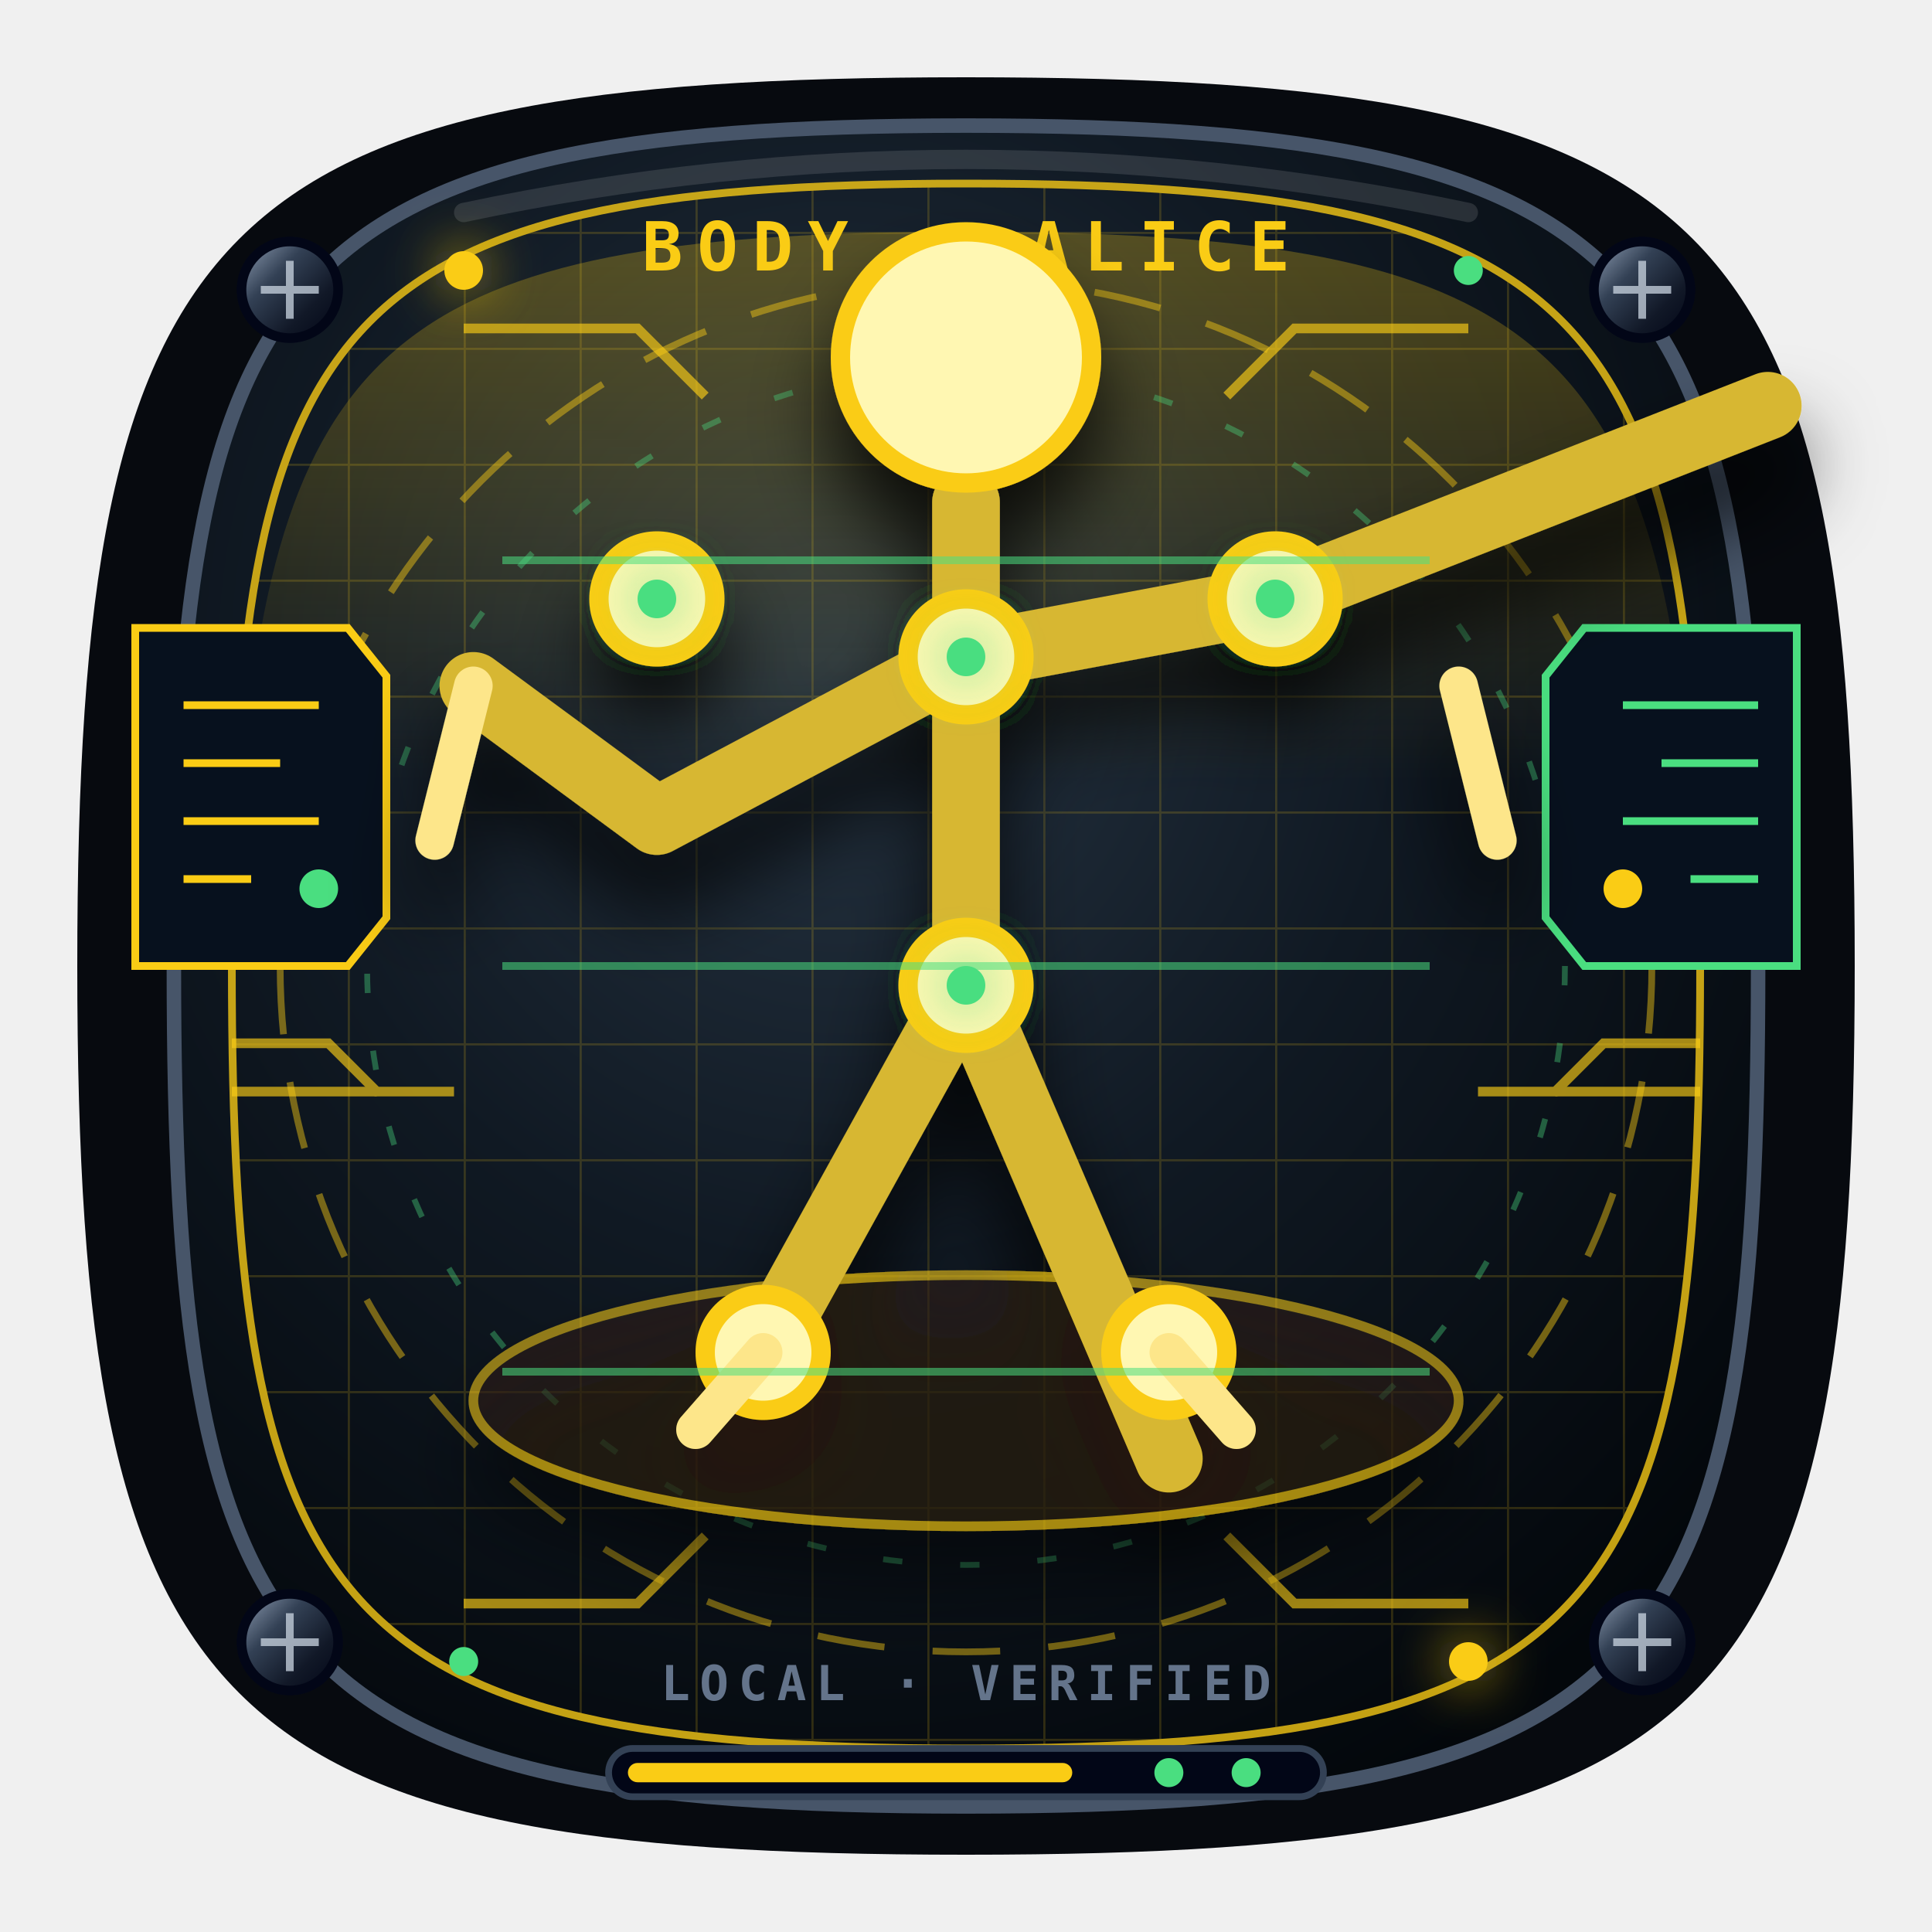
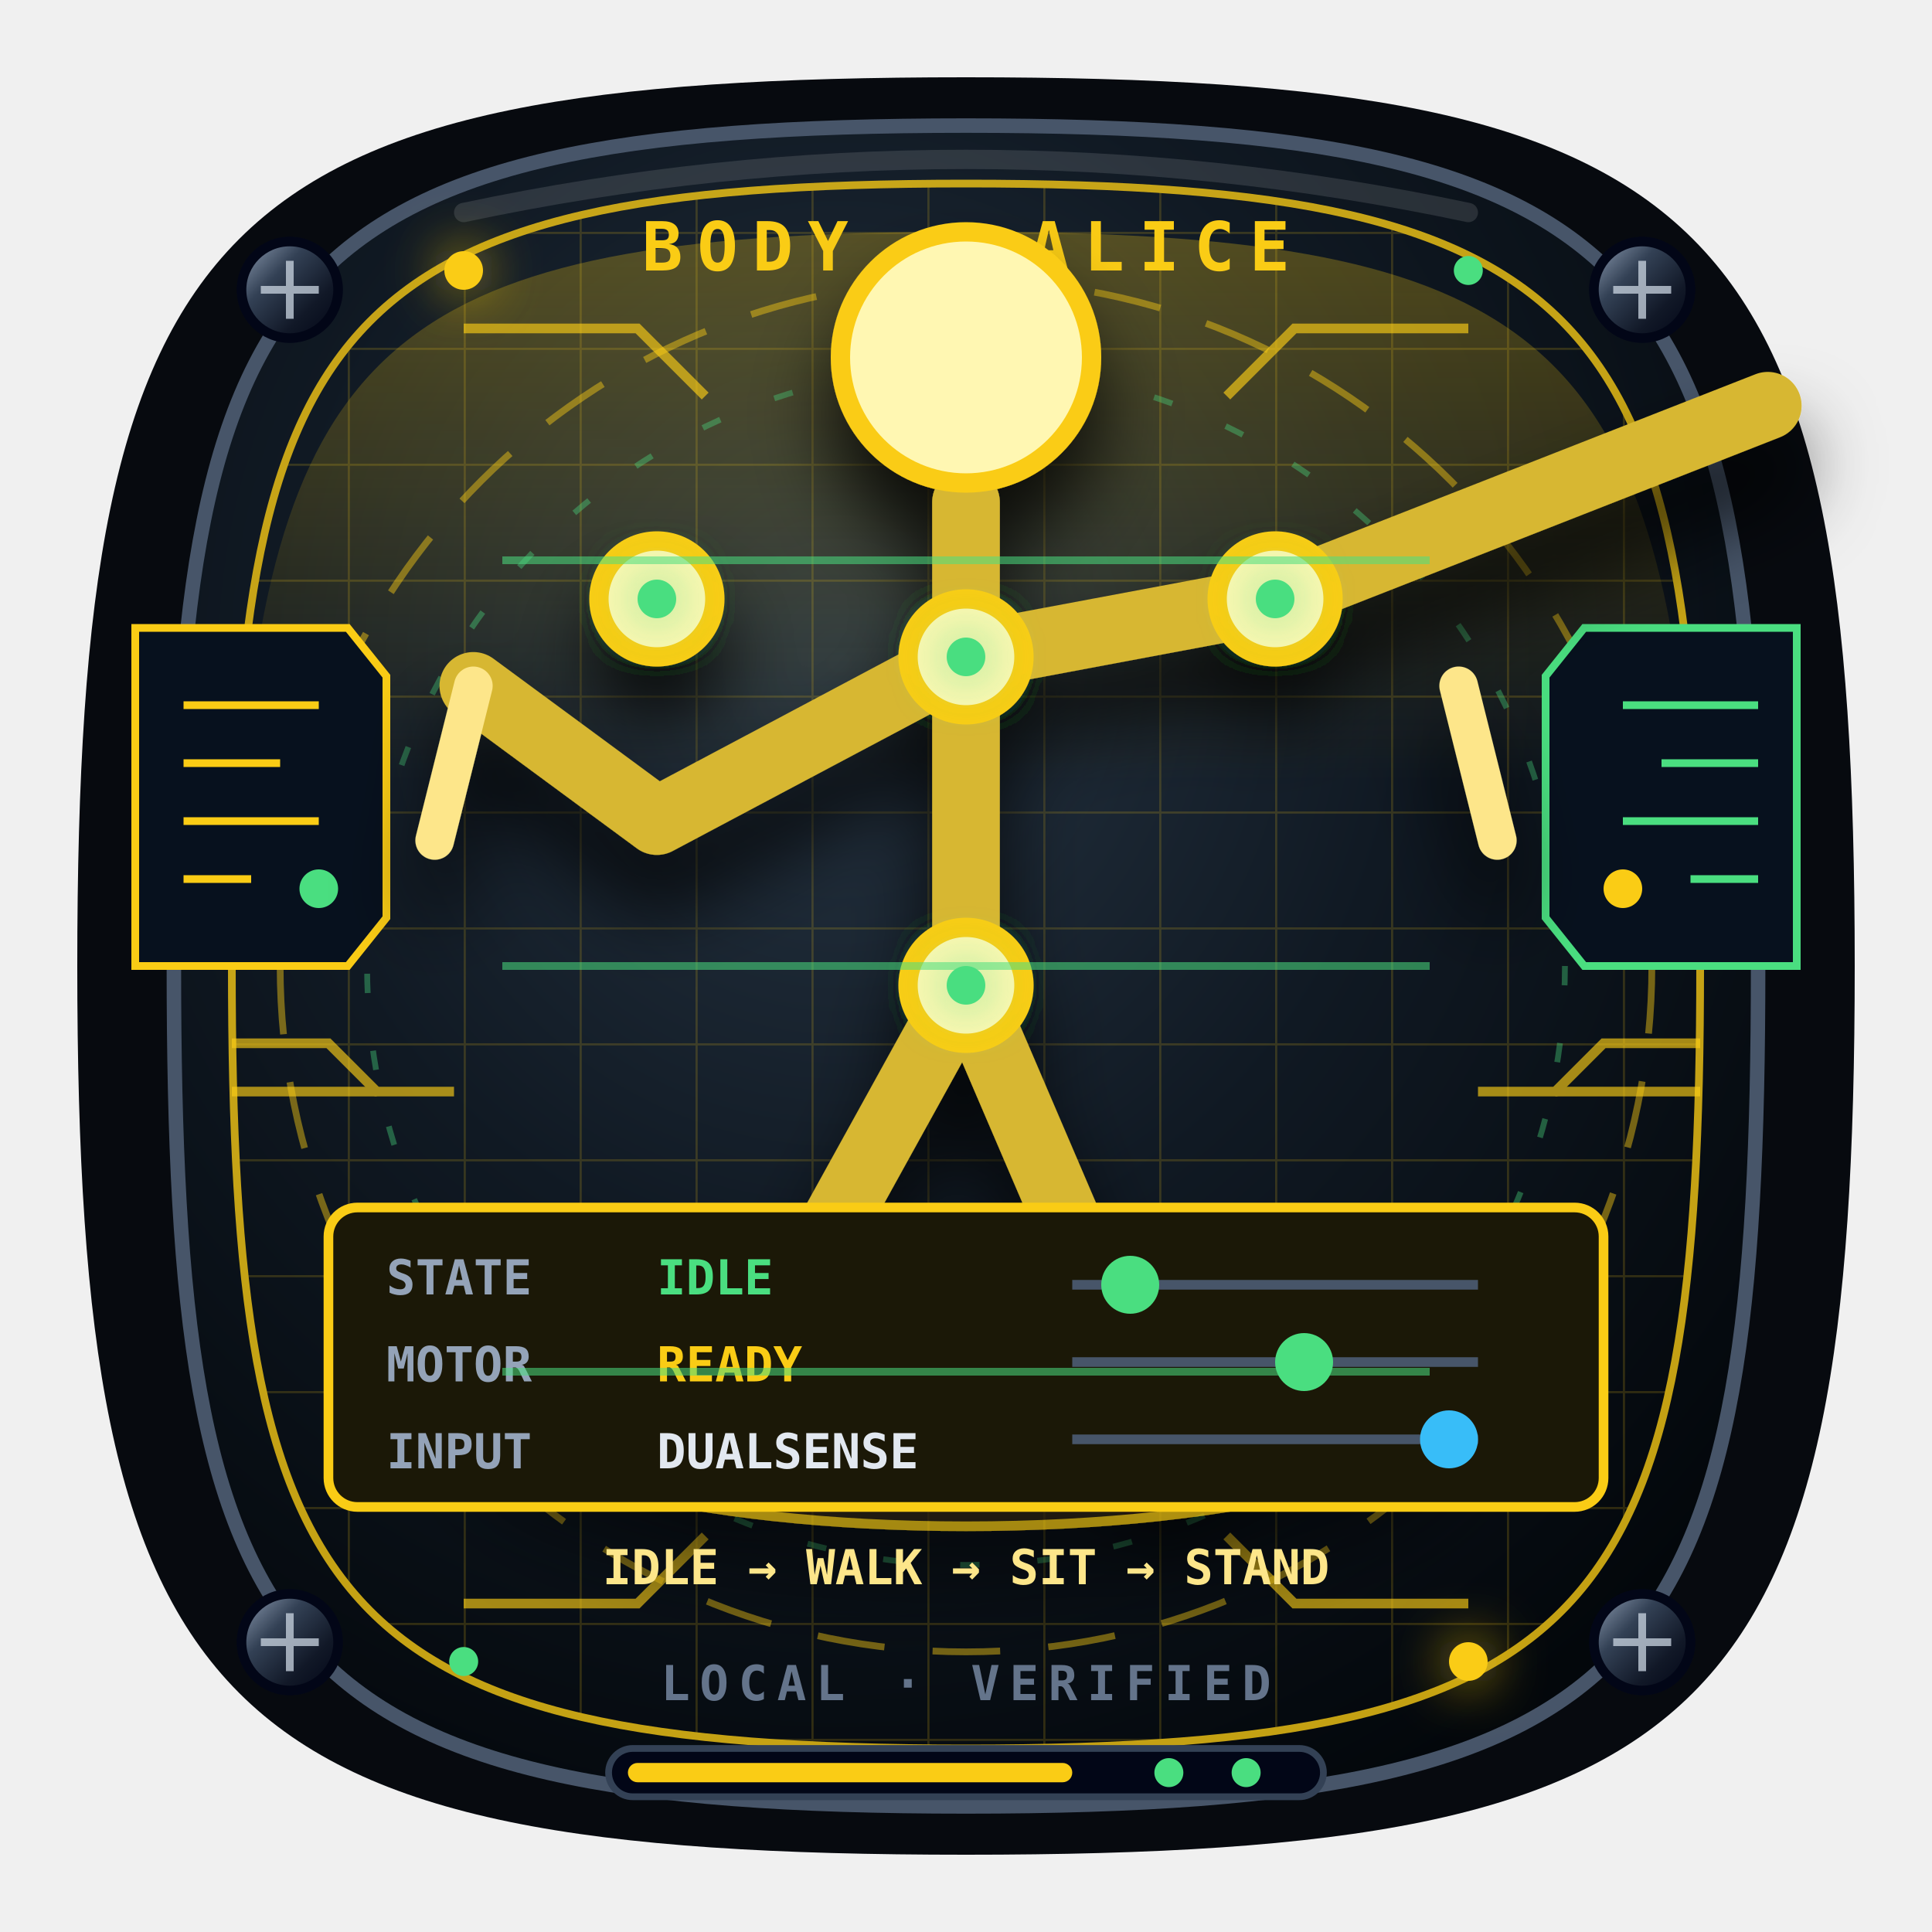
<svg xmlns="http://www.w3.org/2000/svg" viewBox="0 0 200 200" role="img" aria-label="Puente corporal">
  <style>
    .body-orbit{animation:bodyOrbit 4s linear infinite}.body-pulse{animation:bodyPulse 1.8s ease-in-out infinite}.body-scan{animation:bodyScan 3s ease-in-out infinite}
    @keyframes bodyOrbit{to{stroke-dashoffset:-42}}@keyframes bodyPulse{50%{opacity:.3}}@keyframes bodyScan{0%,100%{transform:translateX(-7px);opacity:.18}50%{transform:translateX(7px);opacity:.8}}
    @media (prefers-reduced-motion:reduce){.body-orbit,.body-pulse,.body-scan{animation:none}}
  </style>
  <defs>
    <radialGradient id="body-base" cx="42%" cy="32%" r="75%">
      <stop stop-color="#263442" />
      <stop offset=".48" stop-color="#101923" />
      <stop offset="1" stop-color="#03070b" />
    </radialGradient>
    <linearGradient id="body-metal" x1="0" y1="0" x2="1" y2="1">
      <stop stop-color="#94a3b8" />
      <stop offset=".35" stop-color="#334155" />
      <stop offset=".7" stop-color="#111827" />
      <stop offset="1" stop-color="#020617" />
    </linearGradient>
    <linearGradient id="body-accent" x1="0" x2="1">
      <stop stop-color="#facc15" />
      <stop offset=".52" stop-color="#f8fafc" />
      <stop offset="1" stop-color="#4ade80" />
    </linearGradient>
    <radialGradient id="body-holo">
      <stop stop-color="#fff" />
      <stop offset=".18" stop-color="#facc15" />
      <stop offset=".68" stop-color="#4ade80" />
      <stop offset="1" stop-color="#07111d" />
    </radialGradient>
    <pattern id="body-grid" width="12" height="12" patternUnits="userSpaceOnUse">
      <path d="M12 0H0v12" fill="none" stroke="#facc15" stroke-width=".45" opacity=".22" />
    </pattern>
    <filter id="body-glow" x="-50%" y="-50%" width="200%" height="200%">
      <feGaussianBlur stdDeviation="2.8" result="b" />
      <feMerge>
        <feMergeNode in="b" />
        <feMergeNode in="SourceGraphic" />
      </feMerge>
    </filter>
    <filter id="body-shadow" x="-40%" y="-40%" width="180%" height="190%">
      <feDropShadow dx="0" dy="6" stdDeviation="4" flood-color="#000" flood-opacity=".8" />
    </filter>
    <linearGradient id="body-beam" x1="0" y1="0" x2="0" y2="1">
      <stop stop-color="#facc15" stop-opacity=".28" />
      <stop offset="1" stop-color="#facc15" stop-opacity="0" />
    </linearGradient>
  </defs>
  <path d="M100 8C178 8 192 22 192 100S178 192 100 192 8 178 8 100 22 8 100 8Z" fill="#070a0f" />
  <path d="M100 13c72 0 82 15 82 87s-10 87-82 87-82-15-82-87 10-87 82-87Z" fill="url(#body-base)" stroke="#475569" stroke-width="1.5" />
  <path d="M100 19c66 0 76 14 76 81s-10 81-76 81-76-14-76-81 10-81 76-81Z" fill="url(#body-grid)" stroke="#facc15" stroke-width=".8" opacity=".78" />
  <path d="M100 24c57 0 71 10 75 57L25 81c4-47 18-57 75-57Z" fill="url(#body-beam)" />
  <circle class="body-orbit" cx="100" cy="100" r="71" fill="none" stroke="#facc15" stroke-width=".7" stroke-dasharray="7 5" opacity=".45" />
  <circle class="body-orbit" cx="100" cy="100" r="62" fill="none" stroke="#4ade80" stroke-width=".6" stroke-dasharray="2 6" opacity=".38" />
  <path d="M48 34h18l7 7m79-7h-18l-7 7M48 166h18l7-7m79 7h-18l-7-7" fill="none" stroke="#facc15" stroke-width="1" opacity=".65" />
  <g fill="url(#body-metal)" stroke="#020617">
    <circle cx="30" cy="30" r="5" />
    <circle cx="170" cy="30" r="5" />
    <circle cx="30" cy="170" r="5" />
    <circle cx="170" cy="170" r="5" />
  </g>
  <g stroke="#cbd5e1" stroke-width=".8" opacity=".75">
    <path d="M27 30h6m-3-3v6M167 30h6m-3-3v6M27 170h6m-3-3v6M167 170h6m-3-3v6" />
  </g>
  <g fill="#facc15" filter="url(#body-glow)">
    <circle cx="48" cy="28" r="2" />
    <circle cx="152" cy="172" r="2" />
  </g>
  <g fill="#4ade80">
    <circle cx="152" cy="28" r="1.5" />
    <circle cx="48" cy="172" r="1.5" />
  </g>
  <path d="M48 22Q100 11 152 22" fill="none" stroke="#fff" stroke-width="2" stroke-linecap="round" opacity=".12" />
  <g font-family="Consolas,monospace" font-weight="900">
    <text x="100" y="28" fill="#facc15" font-size="7" text-anchor="middle" letter-spacing="1.5">BODY · ALICE</text>
    <text x="100" y="176" fill="#64748b" font-size="5" text-anchor="middle" letter-spacing="1">LOCAL · VERIFIED</text>
  </g>
  <g transform="translate(14 65)" fill="#07111e" stroke="#facc15" stroke-width=".8">
    <path d="M0 0h22l4 5v25l-4 5H0z" />
    <path d="M5 8h14M5 14h10M5 20h14M5 26h7" stroke="#facc15" />
    <circle class="body-pulse" cx="19" cy="27" r="2" fill="#4ade80" stroke="none" />
  </g>
  <g transform="translate(160 65)" fill="#07111e" stroke="#4ade80" stroke-width=".8">
    <path d="M4 0h22v35H4l-4-5V5z" />
    <path d="M8 8h14M12 14h10M8 20h14M15 26h7" stroke="#4ade80" />
    <circle class="body-pulse" cx="8" cy="27" r="2" fill="#facc15" stroke="none" />
  </g>
  <g transform="translate(100 91)" filter="url(#body-shadow)">
    <ellipse cy="54" rx="51" ry="13" fill="#302507" stroke="#facc15" opacity=".55" />
    <g fill="none" stroke="#d7b733" stroke-width="7" stroke-linecap="round" stroke-linejoin="round">
      <path d="M0-39v50M0-23-32-6-51-20M0-23l32-6 51-20M0 11-21 49M0 11l21 49" />
    </g>
    <g fill="#fff7b2" stroke="#facc15" stroke-width="2">
      <circle cy="-54" r="13" />
      <circle cy="-23" r="6" />
      <circle cx="-32" cy="-29" r="6" />
      <circle cx="32" cy="-29" r="6" />
      <circle cy="11" r="6" />
      <circle cx="-21" cy="49" r="6" />
      <circle cx="21" cy="49" r="6" />
    </g>
    <g fill="#4ade80" filter="url(#body-glow)">
      <circle cy="-23" r="2" />
      <circle cx="-32" cy="-29" r="2" />
      <circle cx="32" cy="-29" r="2" />
      <circle cy="11" r="2" />
    </g>
    <path d="M-51-20-55-4m106-16 4 16M-21 49l-7 8m49-8 7 8" stroke="#fde68a" stroke-width="4" stroke-linecap="round" />
  </g>
+   <g font-family="Consolas,monospace" font-size="5" font-weight="900">
+     <g transform="translate(34 125)">
+       <rect width="132" height="31" rx="3" fill="#1b1807" stroke="#facc15" />
+       <text x="6" y="9" fill="#94a3b8">STATE</text>
+       <text x="34" y="9" fill="#4ade80">IDLE</text>
+       <text x="6" y="18" fill="#94a3b8">MOTOR</text>
+       <text x="34" y="18" fill="#facc15">READY</text>
+       <text x="6" y="27" fill="#94a3b8">INPUT</text>
+       <text x="34" y="27" fill="#e2e8f0">DUALSENSE</text>
+       <path d="M77 8h42M77 16h42M77 24h42" stroke="#475569" />
+       <circle cx="83" cy="8" r="3" fill="#4ade80" />
+       <circle cx="101" cy="16" r="3" fill="#4ade80" />
+       <circle cx="116" cy="24" r="3" fill="#38bdf8" />
+     </g>
+     <text x="100" y="164" fill="#fde68a" text-anchor="middle">IDLE → WALK → SIT → STAND</text>
+   </g>
  <g class="body-scan" stroke="#4ade80" stroke-width=".8" opacity=".55">
    <path d="M52 58h96M52 100h96M52 142h96" />
  </g>
  <g opacity=".65" stroke="#facc15" stroke-width="1">
    <path d="M24 108h10l5 5h8M176 108h-10l-5 5h-8" fill="none" />
    <path d="M24 113h15M176 113h-15" />
  </g>
  <g transform="translate(63 181)">
    <rect width="74" height="5" rx="2.5" fill="#020617" stroke="#334155" stroke-width=".7" />
    <rect x="2" y="1.5" width="46" height="2" rx="1" fill="#facc15" />
    <circle cx="58" cy="2.5" r="1.5" fill="#4ade80" />
    <circle cx="66" cy="2.5" r="1.5" fill="#4ade80" />
  </g>
</svg>
